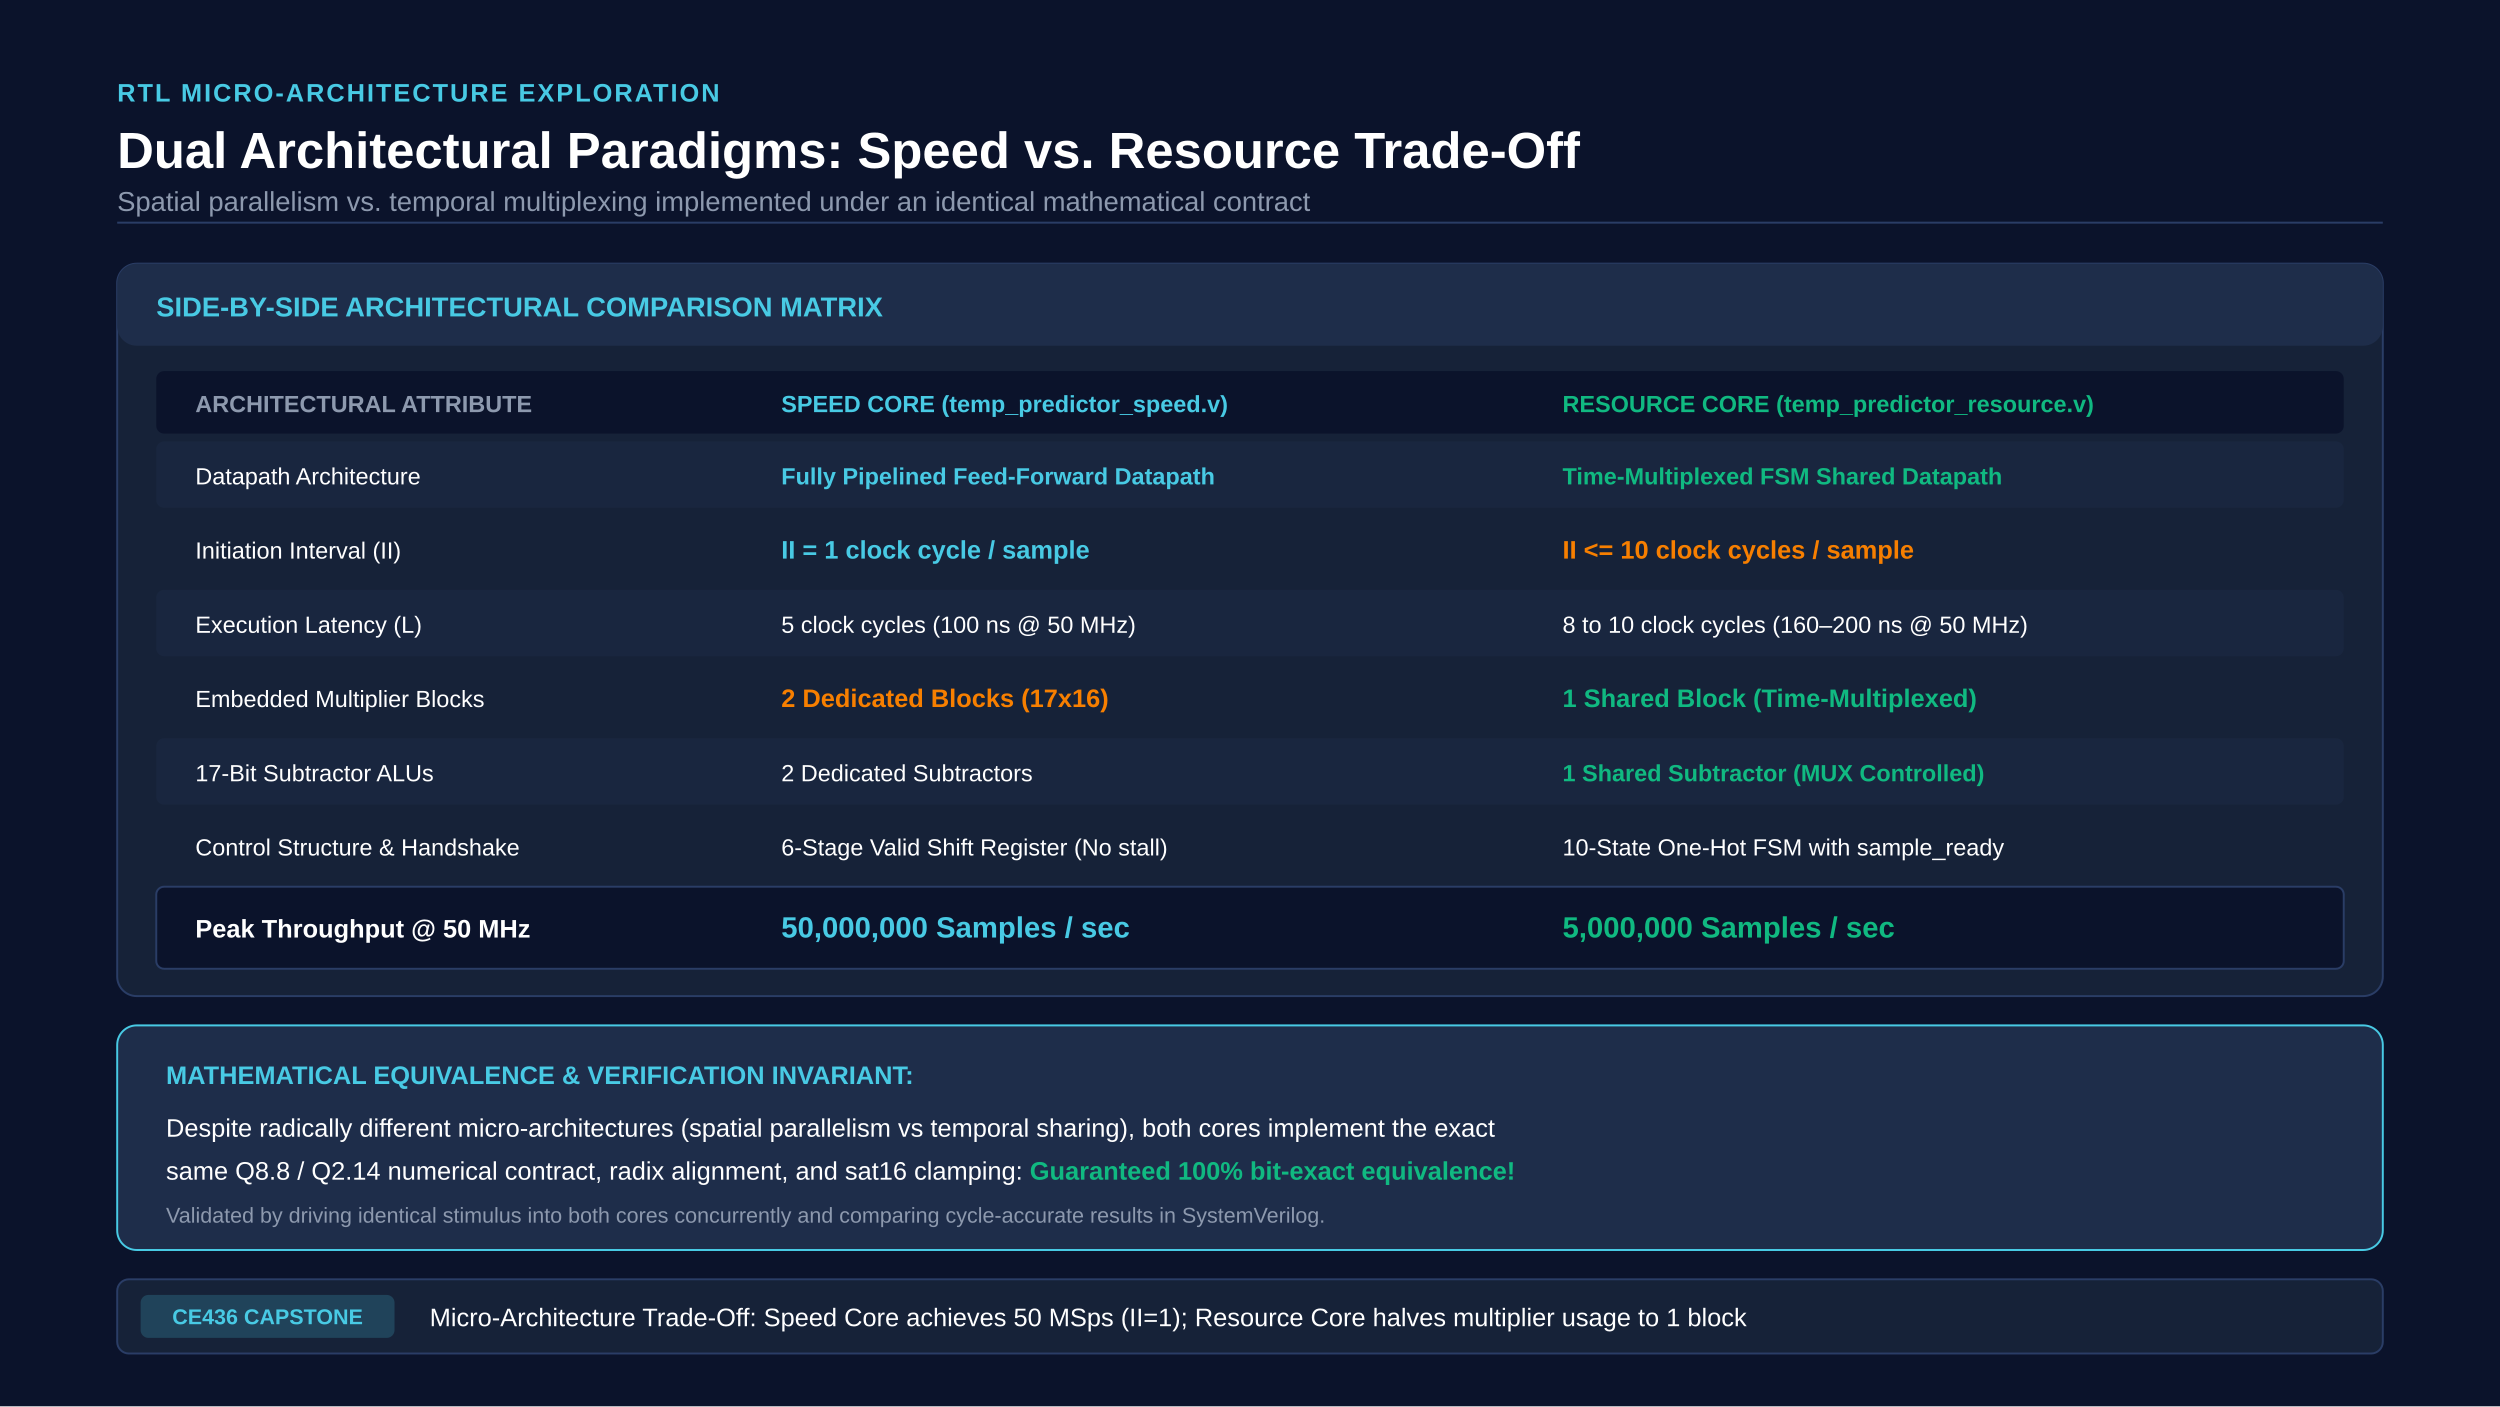
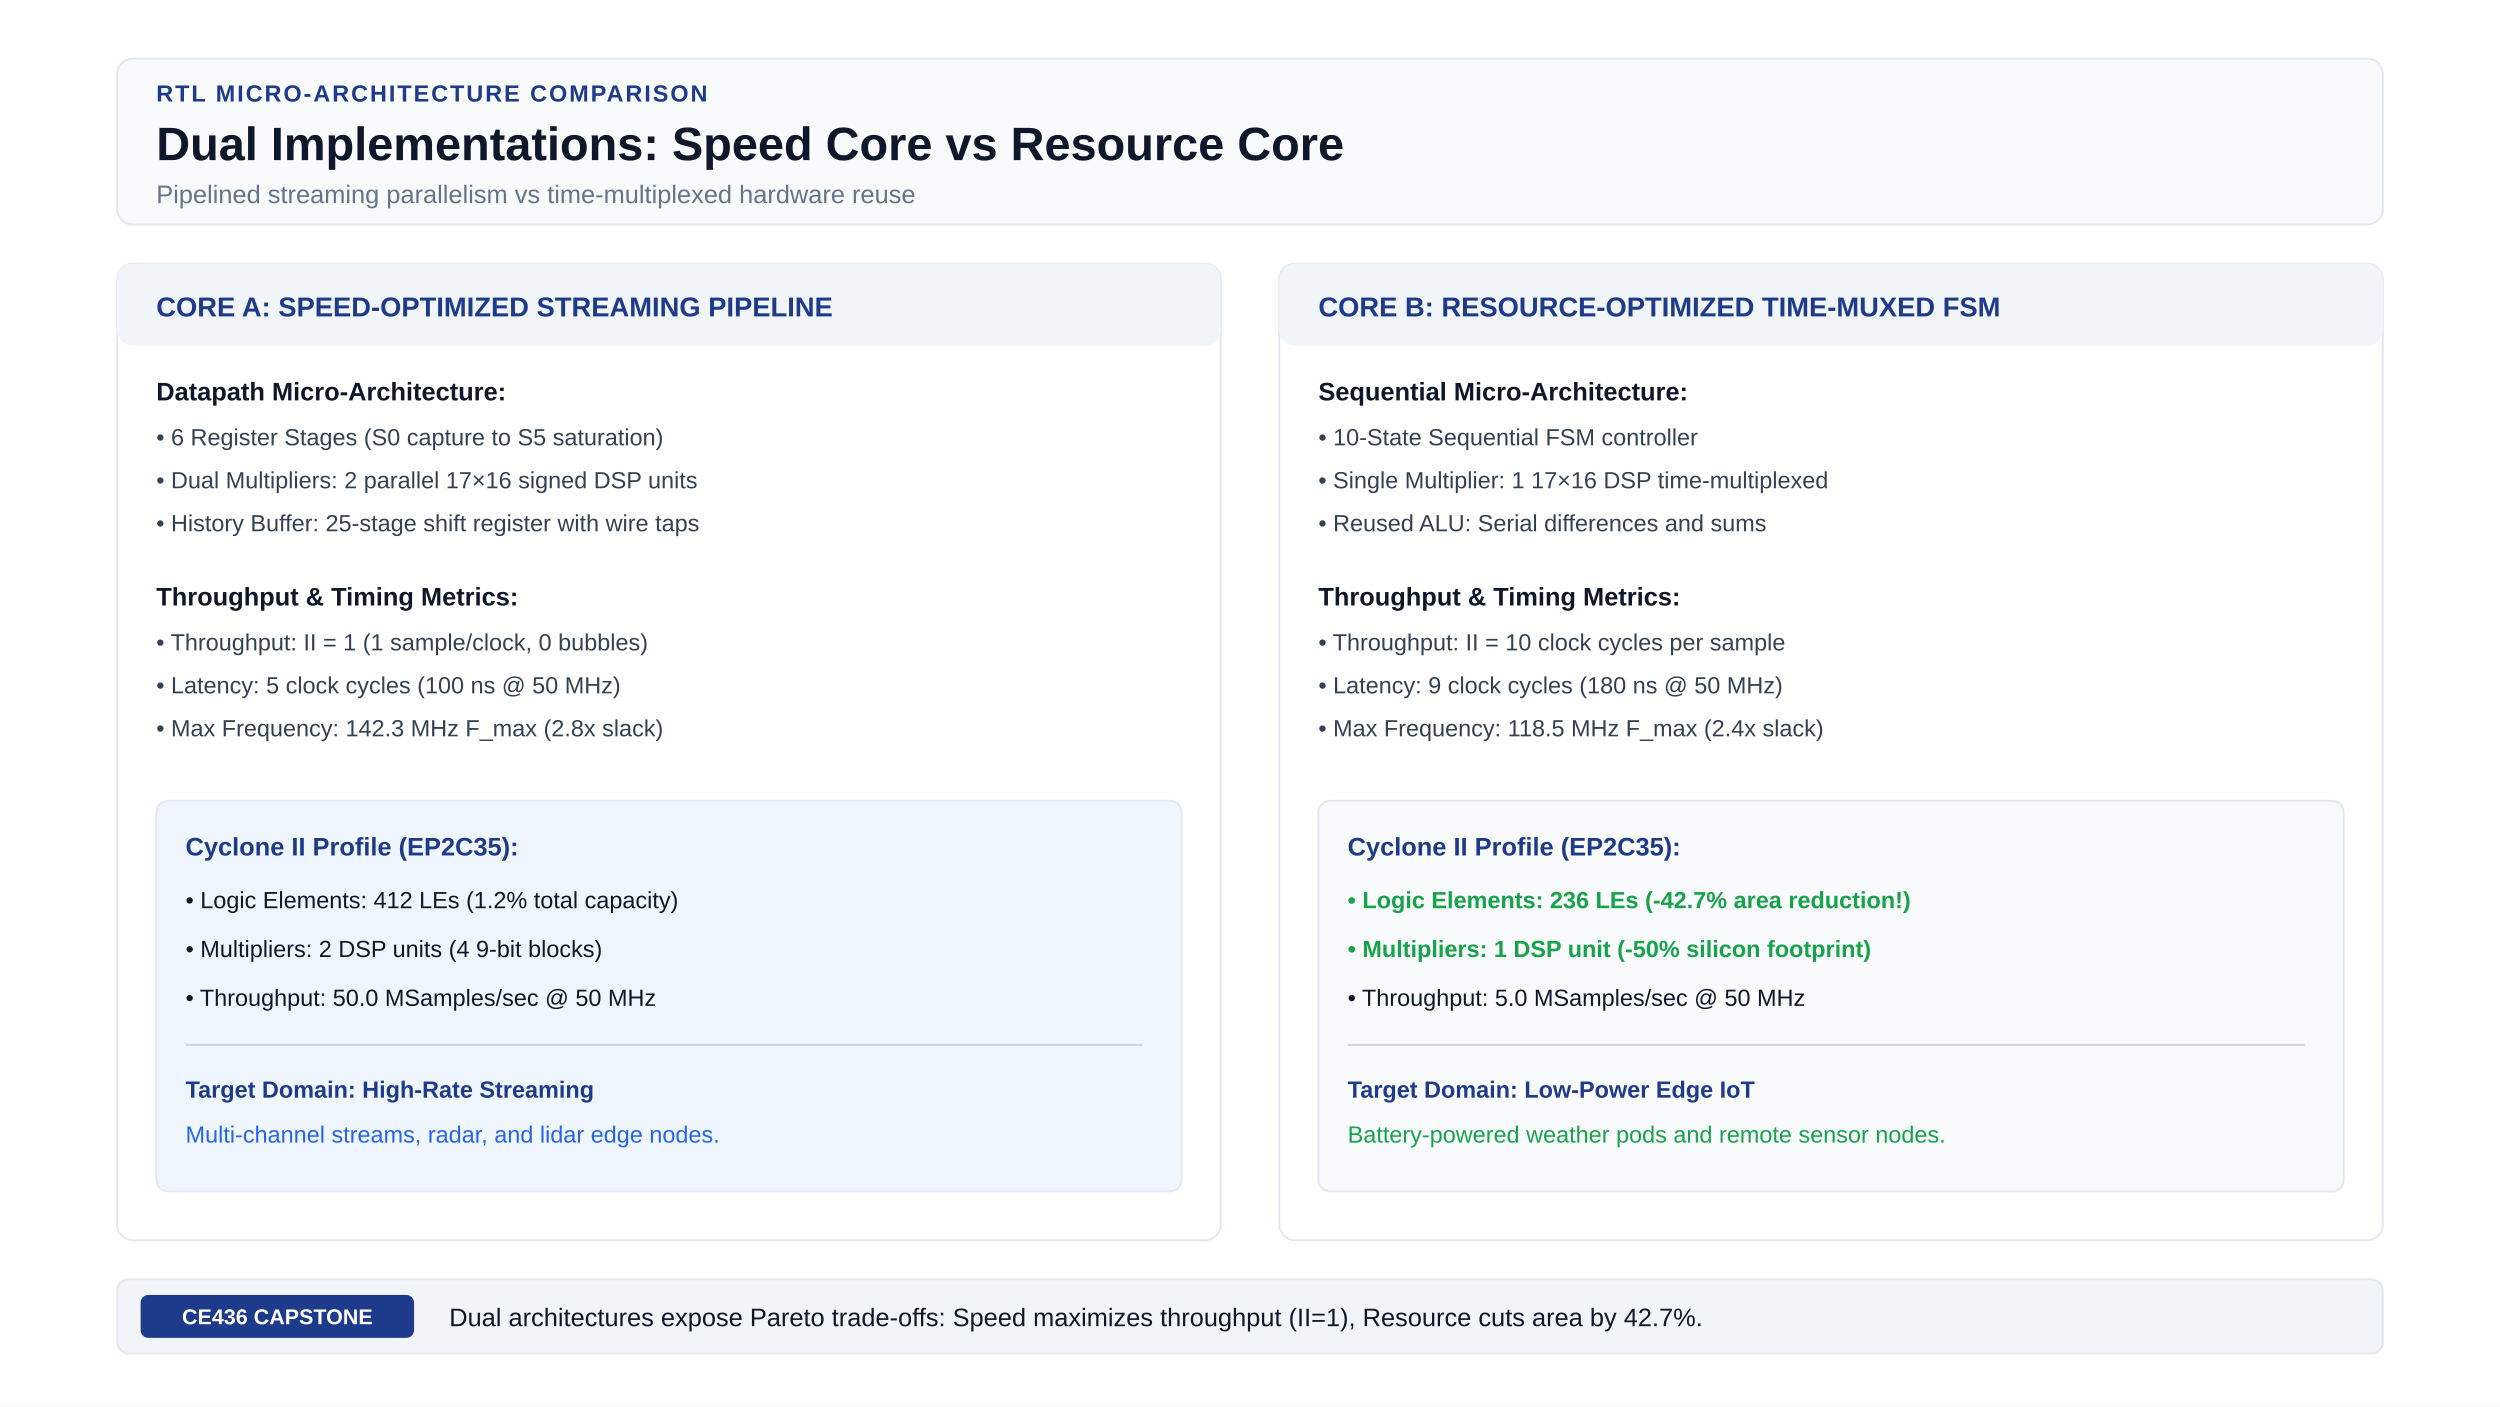
<svg xmlns="http://www.w3.org/2000/svg" width="1280" height="720" viewBox="0 0 1280 720" data-pptx-page-role="content" lang="en" font-family="Arial, Segoe UI, sans-serif">
-   <rect id="bg" data-pptx-role="background" x="0" y="0" width="1280" height="720" fill="#0B132B" />
+   <rect id="bg" data-pptx-role="background" x="0" y="0" width="1280" height="720" fill="#FFFFFF" />
  <g id="hdr_12" data-pptx-bounds="60 30 1160 85">
-     <text x="60" y="52" fill="#48CAE4" font-size="13" font-weight="bold" letter-spacing="1">RTL MICRO-ARCHITECTURE EXPLORATION</text>
-     <text x="60" y="86" fill="#FFFFFF" font-size="26" font-weight="bold">Dual Architectural Paradigms: Speed vs. Resource Trade-Off</text>
-     <text x="60" y="108" fill="#8D99AE" font-size="14">Spatial parallelism vs. temporal multiplexing implemented under an identical mathematical contract</text>
-     <line x1="60" y1="114" x2="1220" y2="114" stroke="#2A3D66" stroke-width="1" />
+     <rect x="60" y="30" width="1160" height="85" fill="#F8FAFC" rx="8" stroke="#E2E8F0" stroke-width="1" />
+     <text x="80" y="52" fill="#1E3A8A" font-size="12" font-weight="bold" letter-spacing="1">RTL MICRO-ARCHITECTURE COMPARISON</text>
+     <text x="80" y="82" fill="#0F172A" font-size="24" font-weight="bold">Dual Implementations: Speed Core vs Resource Core</text>
+     <text x="80" y="104" fill="#64748B" font-size="13">Pipelined streaming parallelism vs time-multiplexed hardware reuse</text>
  </g>
-   <g id="table_dual_arch" data-pptx-bounds="60 135 1160 375">
-     <rect x="60" y="135" width="1160" height="375" rx="10" fill="#162238" stroke="#2A3D66" stroke-width="1" />
-     <rect x="60" y="135" width="1160" height="42" rx="10" fill="#1E2D4A" />
-     <text x="80" y="162" fill="#48CAE4" font-size="14" font-weight="bold">SIDE-BY-SIDE ARCHITECTURAL COMPARISON MATRIX</text>
-     <rect x="80" y="190" width="1120" height="32" rx="4" fill="#0B132B" />
-     <text x="100" y="211" fill="#8D99AE" font-size="12" font-weight="bold">ARCHITECTURAL ATTRIBUTE</text>
-     <text x="400" y="211" fill="#48CAE4" font-size="12" font-weight="bold">SPEED CORE (temp_predictor_speed.v)</text>
-     <text x="800" y="211" fill="#10B981" font-size="12" font-weight="bold">RESOURCE CORE (temp_predictor_resource.v)</text>
-     <rect x="80" y="226" width="1120" height="34" rx="4" fill="#1E2D4A" fill-opacity="0.4" />
-     <text x="100" y="248" fill="#FFFFFF" font-size="12">Datapath Architecture</text>
-     <text x="400" y="248" fill="#48CAE4" font-size="12" font-weight="bold">Fully Pipelined Feed-Forward Datapath</text>
-     <text x="800" y="248" fill="#10B981" font-size="12" font-weight="bold">Time-Multiplexed FSM Shared Datapath</text>
-     <rect x="80" y="264" width="1120" height="34" rx="4" fill="#162238" />
-     <text x="100" y="286" fill="#FFFFFF" font-size="12">Initiation Interval (II)</text>
-     <text x="400" y="286" fill="#48CAE4" font-size="13" font-weight="bold">II = 1 clock cycle / sample</text>
-     <text x="800" y="286" fill="#F77F00" font-size="13" font-weight="bold">II &lt;= 10 clock cycles / sample</text>
-     <rect x="80" y="302" width="1120" height="34" rx="4" fill="#1E2D4A" fill-opacity="0.4" />
-     <text x="100" y="324" fill="#FFFFFF" font-size="12">Execution Latency (L)</text>
-     <text x="400" y="324" fill="#FFFFFF" font-size="12">5 clock cycles (100 ns @ 50 MHz)</text>
-     <text x="800" y="324" fill="#FFFFFF" font-size="12">8 to 10 clock cycles (160–200 ns @ 50 MHz)</text>
-     <rect x="80" y="340" width="1120" height="34" rx="4" fill="#162238" />
-     <text x="100" y="362" fill="#FFFFFF" font-size="12">Embedded Multiplier Blocks</text>
-     <text x="400" y="362" fill="#F77F00" font-size="13" font-weight="bold">2 Dedicated Blocks (17x16)</text>
-     <text x="800" y="362" fill="#10B981" font-size="13" font-weight="bold">1 Shared Block (Time-Multiplexed)</text>
-     <rect x="80" y="378" width="1120" height="34" rx="4" fill="#1E2D4A" fill-opacity="0.4" />
-     <text x="100" y="400" fill="#FFFFFF" font-size="12">17-Bit Subtractor ALUs</text>
-     <text x="400" y="400" fill="#FFFFFF" font-size="12">2 Dedicated Subtractors</text>
-     <text x="800" y="400" fill="#10B981" font-size="12" font-weight="bold">1 Shared Subtractor (MUX Controlled)</text>
-     <rect x="80" y="416" width="1120" height="34" rx="4" fill="#162238" />
-     <text x="100" y="438" fill="#FFFFFF" font-size="12">Control Structure &amp; Handshake</text>
-     <text x="400" y="438" fill="#FFFFFF" font-size="12">6-Stage Valid Shift Register (No stall)</text>
-     <text x="800" y="438" fill="#FFFFFF" font-size="12">10-State One-Hot FSM with sample_ready</text>
-     <rect x="80" y="454" width="1120" height="42" rx="4" fill="#0B132B" stroke="#2A3D66" stroke-width="1" />
-     <text x="100" y="480" fill="#FFFFFF" font-size="13" font-weight="bold">Peak Throughput @ 50 MHz</text>
-     <text x="400" y="480" fill="#48CAE4" font-size="15" font-weight="bold">50,000,000 Samples / sec</text>
-     <text x="800" y="480" fill="#10B981" font-size="15" font-weight="bold">5,000,000 Samples / sec</text>
+   <g id="arch_speed_card" data-pptx-bounds="60 135 565 500">
+     <rect x="60" y="135" width="565" height="500" rx="8" fill="#FFFFFF" stroke="#E2E8F0" stroke-width="1" />
+     <rect x="60" y="135" width="565" height="42" rx="8" fill="#F1F5F9" />
+     <text x="80" y="162" fill="#1E3A8A" font-size="14" font-weight="bold">CORE A: SPEED-OPTIMIZED STREAMING PIPELINE</text>
+     <text x="80" y="205" fill="#0F172A" font-size="13" font-weight="bold">Datapath Micro-Architecture:</text>
+     <text x="80" y="228" fill="#334155" font-size="12">• 6 Register Stages (S0 capture to S5 saturation)</text>
+     <text x="80" y="250" fill="#334155" font-size="12">• Dual Multipliers: 2 parallel 17×16 signed DSP units</text>
+     <text x="80" y="272" fill="#334155" font-size="12">• History Buffer: 25-stage shift register with wire taps</text>
+     <text x="80" y="310" fill="#0F172A" font-size="13" font-weight="bold">Throughput &amp; Timing Metrics:</text>
+     <text x="80" y="333" fill="#334155" font-size="12">• Throughput: II = 1 (1 sample/clock, 0 bubbles)</text>
+     <text x="80" y="355" fill="#334155" font-size="12">• Latency: 5 clock cycles (100 ns @ 50 MHz)</text>
+     <text x="80" y="377" fill="#334155" font-size="12">• Max Frequency: 142.3 MHz F_max (2.8x slack)</text>
+     <rect x="80" y="410" width="525" height="200" rx="6" fill="#EFF6FF" stroke="#E2E8F0" stroke-width="1" />
+     <text x="95" y="438" fill="#1E3A8A" font-size="13" font-weight="bold">Cyclone II Profile (EP2C35):</text>
+     <text x="95" y="465" fill="#0F172A" font-size="12">• Logic Elements: 412 LEs (1.2% total capacity)</text>
+     <text x="95" y="490" fill="#0F172A" font-size="12">• Multipliers: 2 DSP units (4 9-bit blocks)</text>
+     <text x="95" y="515" fill="#0F172A" font-size="12">• Throughput: 50.0 MSamples/sec @ 50 MHz</text>
+     <line x1="95" y1="535" x2="585" y2="535" stroke="#CBD5E1" stroke-width="1" />
+     <text x="95" y="562" fill="#1E3A8A" font-size="12" font-weight="bold">Target Domain: High-Rate Streaming</text>
+     <text x="95" y="585" fill="#2563EB" font-size="12">Multi-channel streams, radar, and lidar edge nodes.</text>
  </g>
-   <g id="box_equivalence" data-pptx-bounds="60 525 1160 115">
-     <rect x="60" y="525" width="1160" height="115" rx="10" fill="#1E2D4A" stroke="#48CAE4" stroke-width="1" />
-     <text x="85" y="555" fill="#48CAE4" font-size="13" font-weight="bold">MATHEMATICAL EQUIVALENCE &amp; VERIFICATION INVARIANT:</text>
-     <text x="85" y="582" fill="#FFFFFF" font-size="13">
-       Despite radically different micro-architectures (spatial parallelism vs temporal sharing), both cores implement the exact
-     </text>
-     <text x="85" y="604" fill="#FFFFFF" font-size="13">
-       same Q8.8 / Q2.14 numerical contract, radix alignment, and sat16 clamping: <tspan fill="#10B981" font-weight="bold">Guaranteed 100% bit-exact equivalence!</tspan>
-     </text>
-     <text x="85" y="626" fill="#8D99AE" font-size="11">
-       Validated by driving identical stimulus into both cores concurrently and comparing cycle-accurate results in SystemVerilog.
-     </text>
+   <g id="arch_res_card" data-pptx-bounds="655 135 565 500">
+     <rect x="655" y="135" width="565" height="500" rx="8" fill="#FFFFFF" stroke="#E2E8F0" stroke-width="1" />
+     <rect x="655" y="135" width="565" height="42" rx="8" fill="#F1F5F9" />
+     <text x="675" y="162" fill="#1E3A8A" font-size="14" font-weight="bold">CORE B: RESOURCE-OPTIMIZED TIME-MUXED FSM</text>
+     <text x="675" y="205" fill="#0F172A" font-size="13" font-weight="bold">Sequential Micro-Architecture:</text>
+     <text x="675" y="228" fill="#334155" font-size="12">• 10-State Sequential FSM controller</text>
+     <text x="675" y="250" fill="#334155" font-size="12">• Single Multiplier: 1 17×16 DSP time-multiplexed</text>
+     <text x="675" y="272" fill="#334155" font-size="12">• Reused ALU: Serial differences and sums</text>
+     <text x="675" y="310" fill="#0F172A" font-size="13" font-weight="bold">Throughput &amp; Timing Metrics:</text>
+     <text x="675" y="333" fill="#334155" font-size="12">• Throughput: II = 10 clock cycles per sample</text>
+     <text x="675" y="355" fill="#334155" font-size="12">• Latency: 9 clock cycles (180 ns @ 50 MHz)</text>
+     <text x="675" y="377" fill="#334155" font-size="12">• Max Frequency: 118.5 MHz F_max (2.4x slack)</text>
+     <rect x="675" y="410" width="525" height="200" rx="6" fill="#F8FAFC" stroke="#E2E8F0" stroke-width="1" />
+     <text x="690" y="438" fill="#1E3A8A" font-size="13" font-weight="bold">Cyclone II Profile (EP2C35):</text>
+     <text x="690" y="465" fill="#16A34A" font-size="12" font-weight="bold">• Logic Elements: 236 LEs (-42.7% area reduction!)</text>
+     <text x="690" y="490" fill="#16A34A" font-size="12" font-weight="bold">• Multipliers: 1 DSP unit (-50% silicon footprint)</text>
+     <text x="690" y="515" fill="#0F172A" font-size="12">• Throughput: 5.0 MSamples/sec @ 50 MHz</text>
+     <line x1="690" y1="535" x2="1180" y2="535" stroke="#CBD5E1" stroke-width="1" />
+     <text x="690" y="562" fill="#1E3A8A" font-size="12" font-weight="bold">Target Domain: Low-Power Edge IoT</text>
+     <text x="690" y="585" fill="#16A34A" font-size="12">Battery-powered weather pods and remote sensor nodes.</text>
  </g>
  <g id="ftr_12" data-pptx-bounds="60 655 1160 40">
-     <rect x="60" y="655" width="1160" height="38" rx="6" fill="#162238" stroke="#2A3D66" stroke-width="1" />
-     <rect x="72" y="663" width="130" height="22" rx="4" fill="#48CAE4" fill-opacity="0.2" />
-     <text x="137" y="678" fill="#48CAE4" font-size="11" font-weight="bold" text-anchor="middle">CE436 CAPSTONE</text>
-     <text x="220" y="679" fill="#FFFFFF" font-size="13">Micro-Architecture Trade-Off: Speed Core achieves 50 MSps (II=1); Resource Core halves multiplier usage to 1 block</text>
+     <rect x="60" y="655" width="1160" height="38" rx="6" fill="#F1F5F9" stroke="#E2E8F0" stroke-width="1" />
+     <rect x="72" y="663" width="140" height="22" rx="4" fill="#1E3A8A" />
+     <text x="142" y="678" fill="#FFFFFF" font-size="11" font-weight="bold" text-anchor="middle">CE436 CAPSTONE</text>
+     <text x="230" y="679" fill="#0F172A" font-size="13" font-weight="500">Dual architectures expose Pareto trade-offs: Speed maximizes throughput (II=1), Resource cuts area by 42.7%.</text>
  </g>
</svg>
